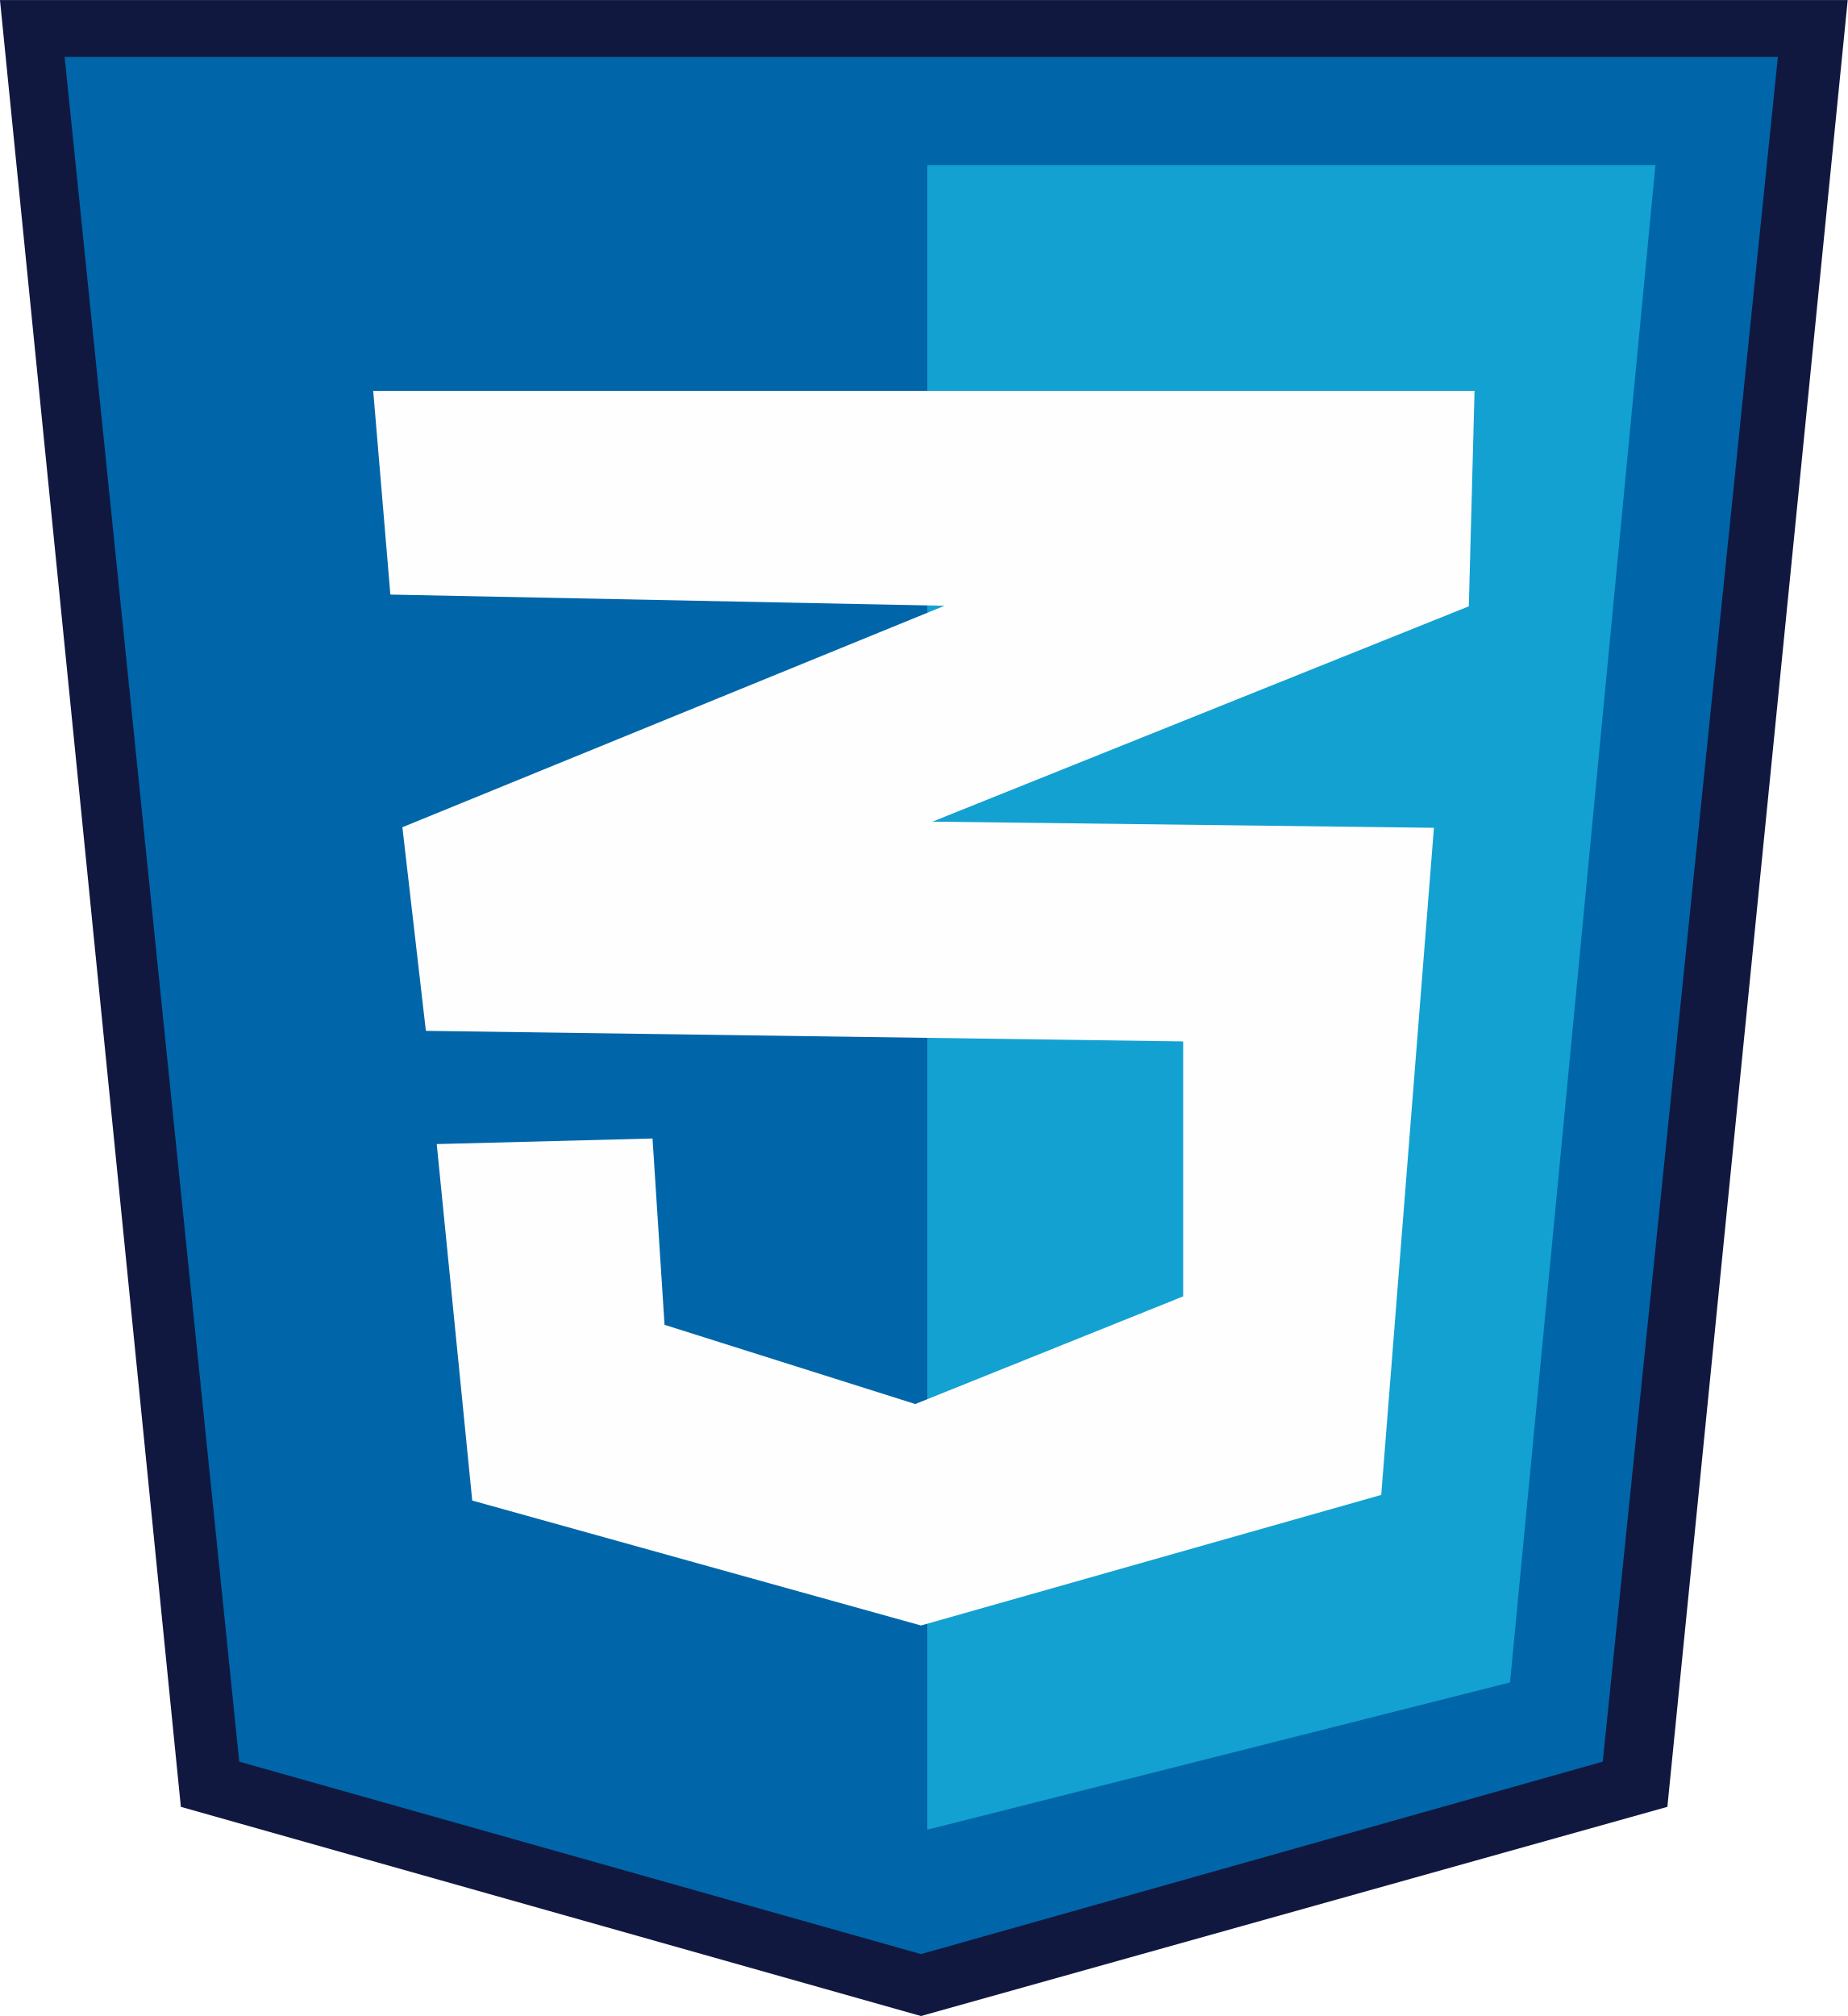
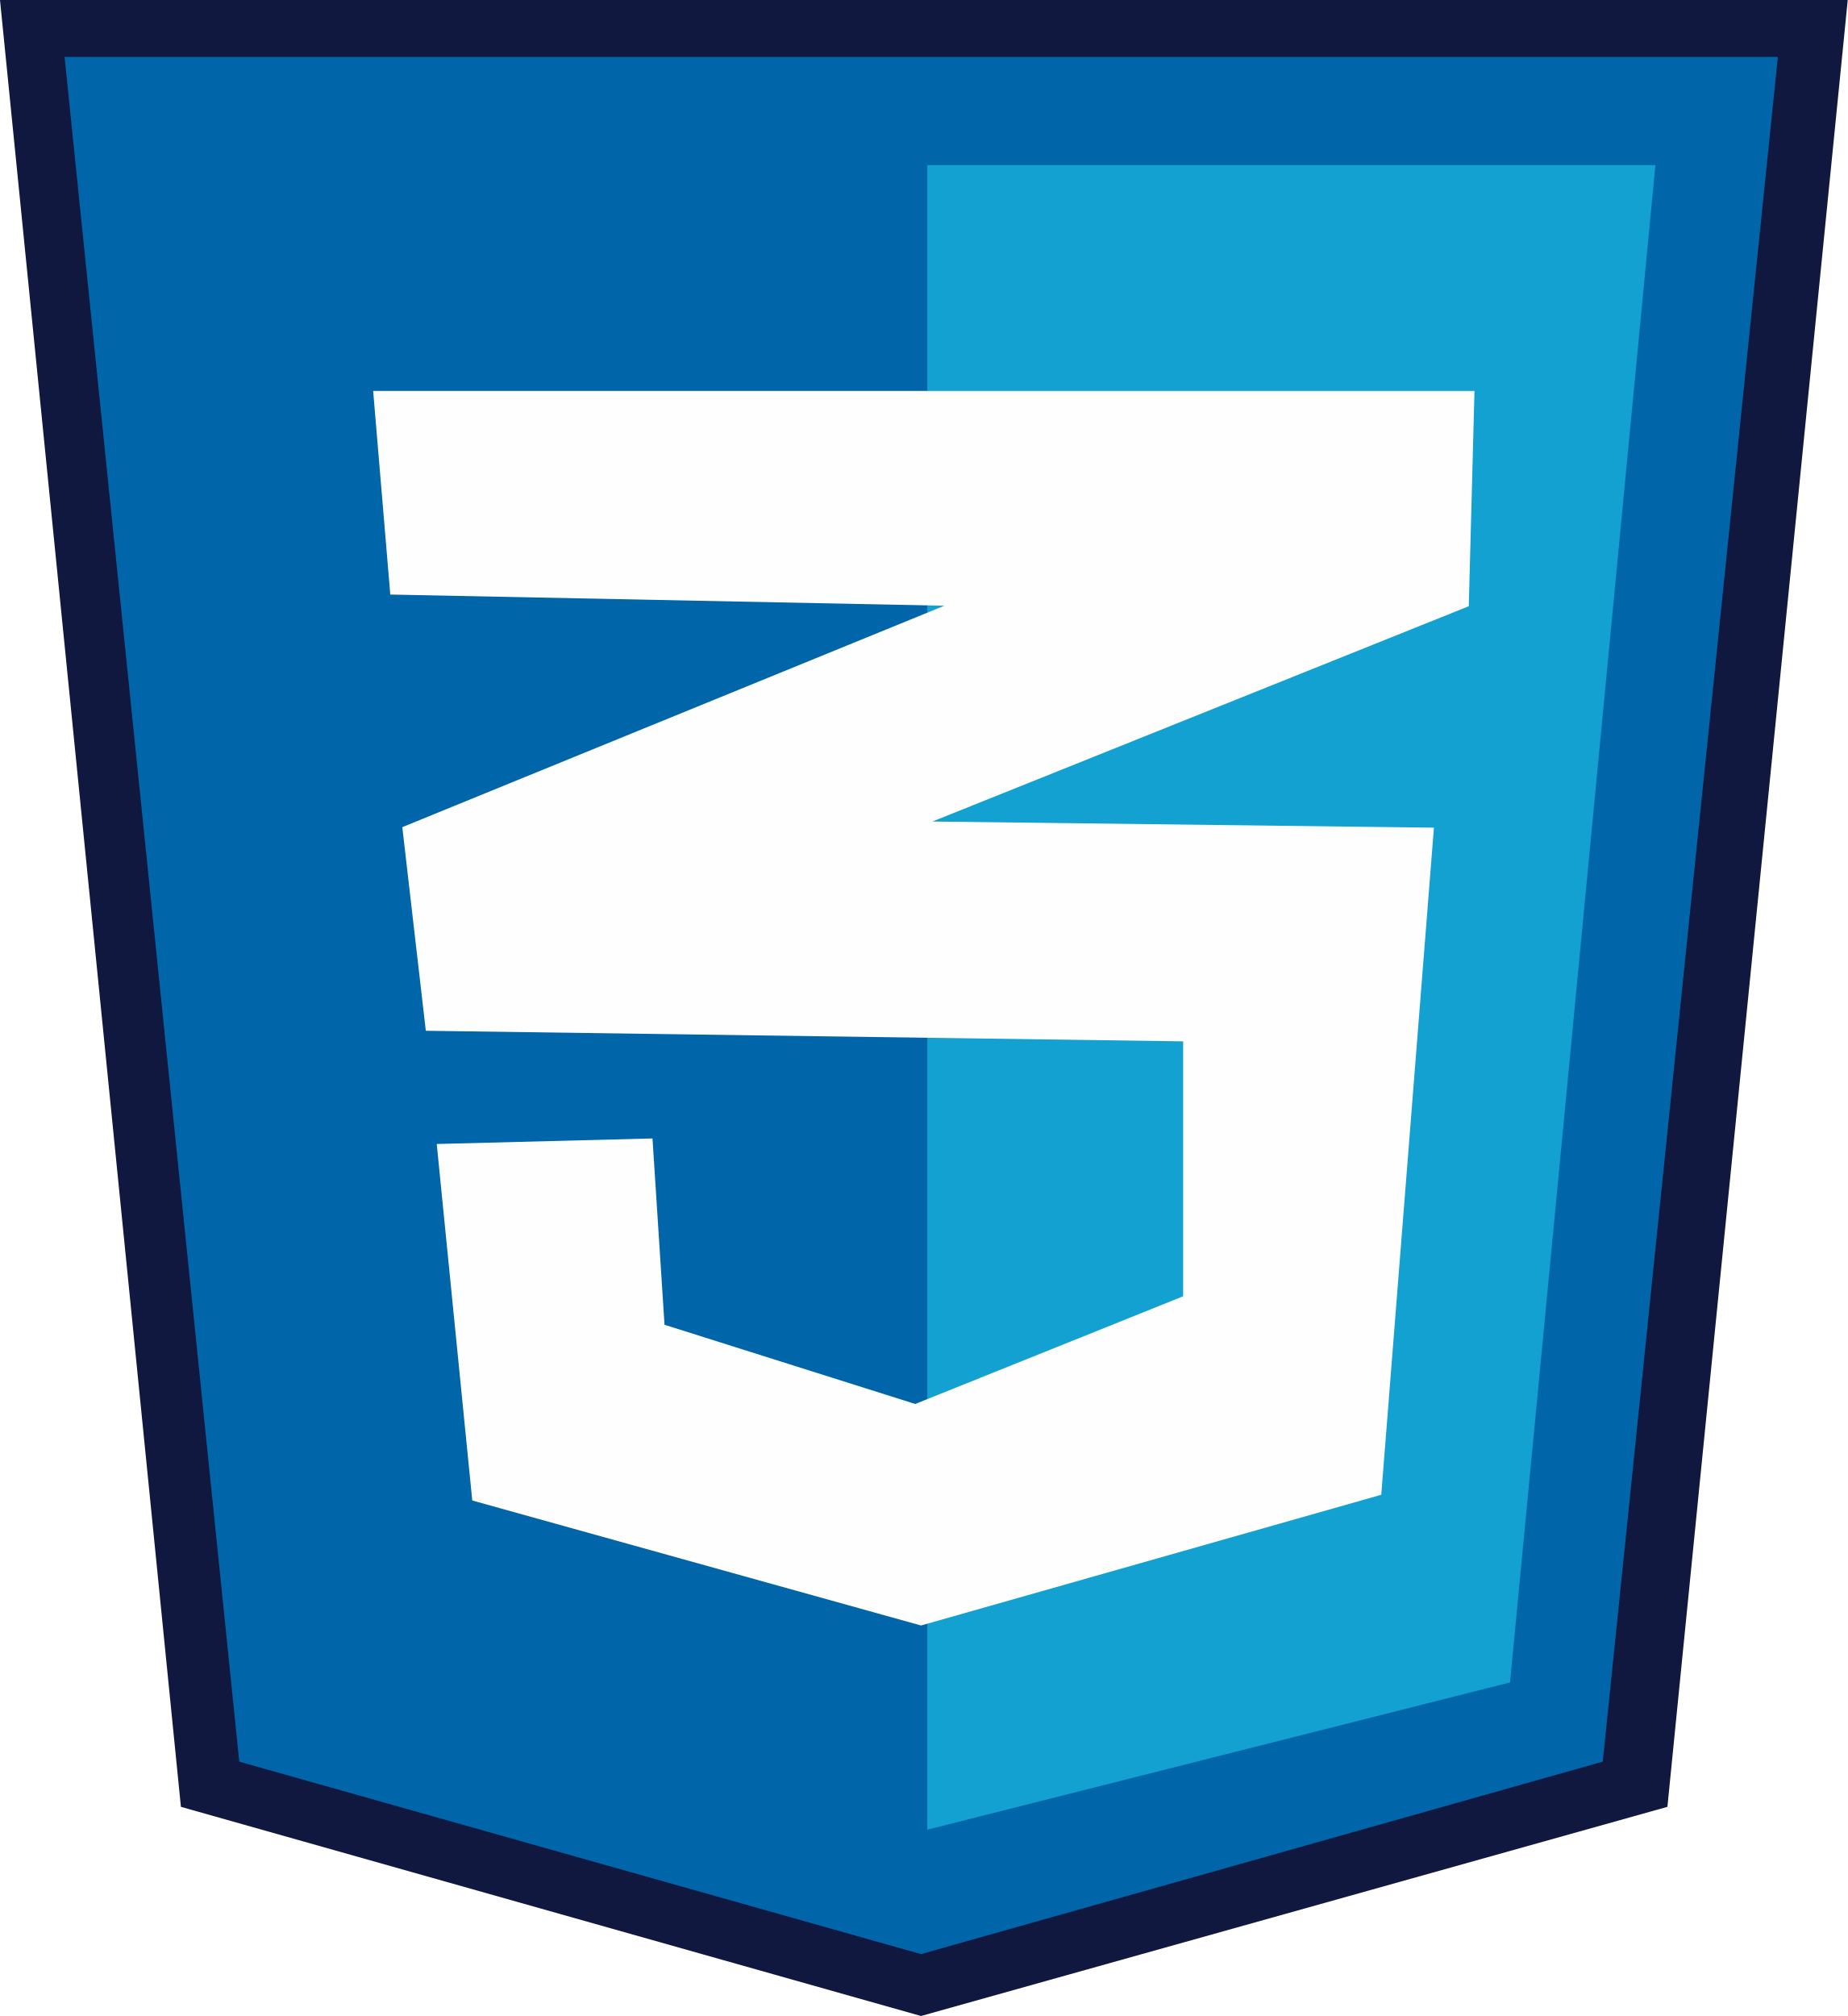
- <svg xmlns="http://www.w3.org/2000/svg" fill="none" height="72" viewBox="0 0 66 72" width="66">
+ <svg xmlns="http://www.w3.org/2000/svg" fill="none" height="24" viewBox="0 0 22 24" width="22">
  <g clip-rule="evenodd" fill-rule="evenodd">
-     <path d="m32.896.994h-31.855l6.461 62.696 25.394 7.272 25.395-7.272 6.461-62.696" fill="#0066a9" />
-     <path d="m8.546 62.916 24.351 6.873 24.352-6.873 6.256-60.883h-61.196zm24.351 9.085-26.437-7.471-6.461-64.529h66l-6.441 64.529z" fill="#111840" />
-     <path d="m53.937 60.087 5.194-54.188h-26.008v59.448" fill="#13a1d1" />
-     <path d="m32.897 58.053-16.029-4.462-1.268-12.731 7.708-.199.429 6.654 8.956 2.829 9.569-3.845v-9.105l-27.05-.378-.839-7.272 19.363-7.909-19.792-.4-.613-7.271h39.339l-.204 7.69-19.159 7.69 17.912.22-1.882 23.826" fill="#fefefe" />
+     <path d="m10.966.332h-10.618l2.154 20.899 8.465 2.424 8.465-2.424 2.154-20.899" fill="#0066a9" />
+     <path d="m2.849 20.972 8.117 2.291 8.117-2.291 2.085-20.294h-20.399zm8.117 3.028-8.812-2.49-2.154-21.51h22l-2.147 21.51z" fill="#111840" />
+     <path d="m17.979 20.029 1.731-18.063h-8.669v19.816" fill="#13a1d1" />
+     <path d="m10.966 19.351-5.343-1.488-.423-4.244 2.569-.066.143 2.218 2.985.943 3.19-1.282v-3.035l-9.017-.126-.28-2.424 6.454-2.636-6.597-.133-.204-2.424h13.113l-.068 2.563-6.386 2.563 5.971.073-.627 7.942" fill="#fefefe" />
  </g>
</svg>
